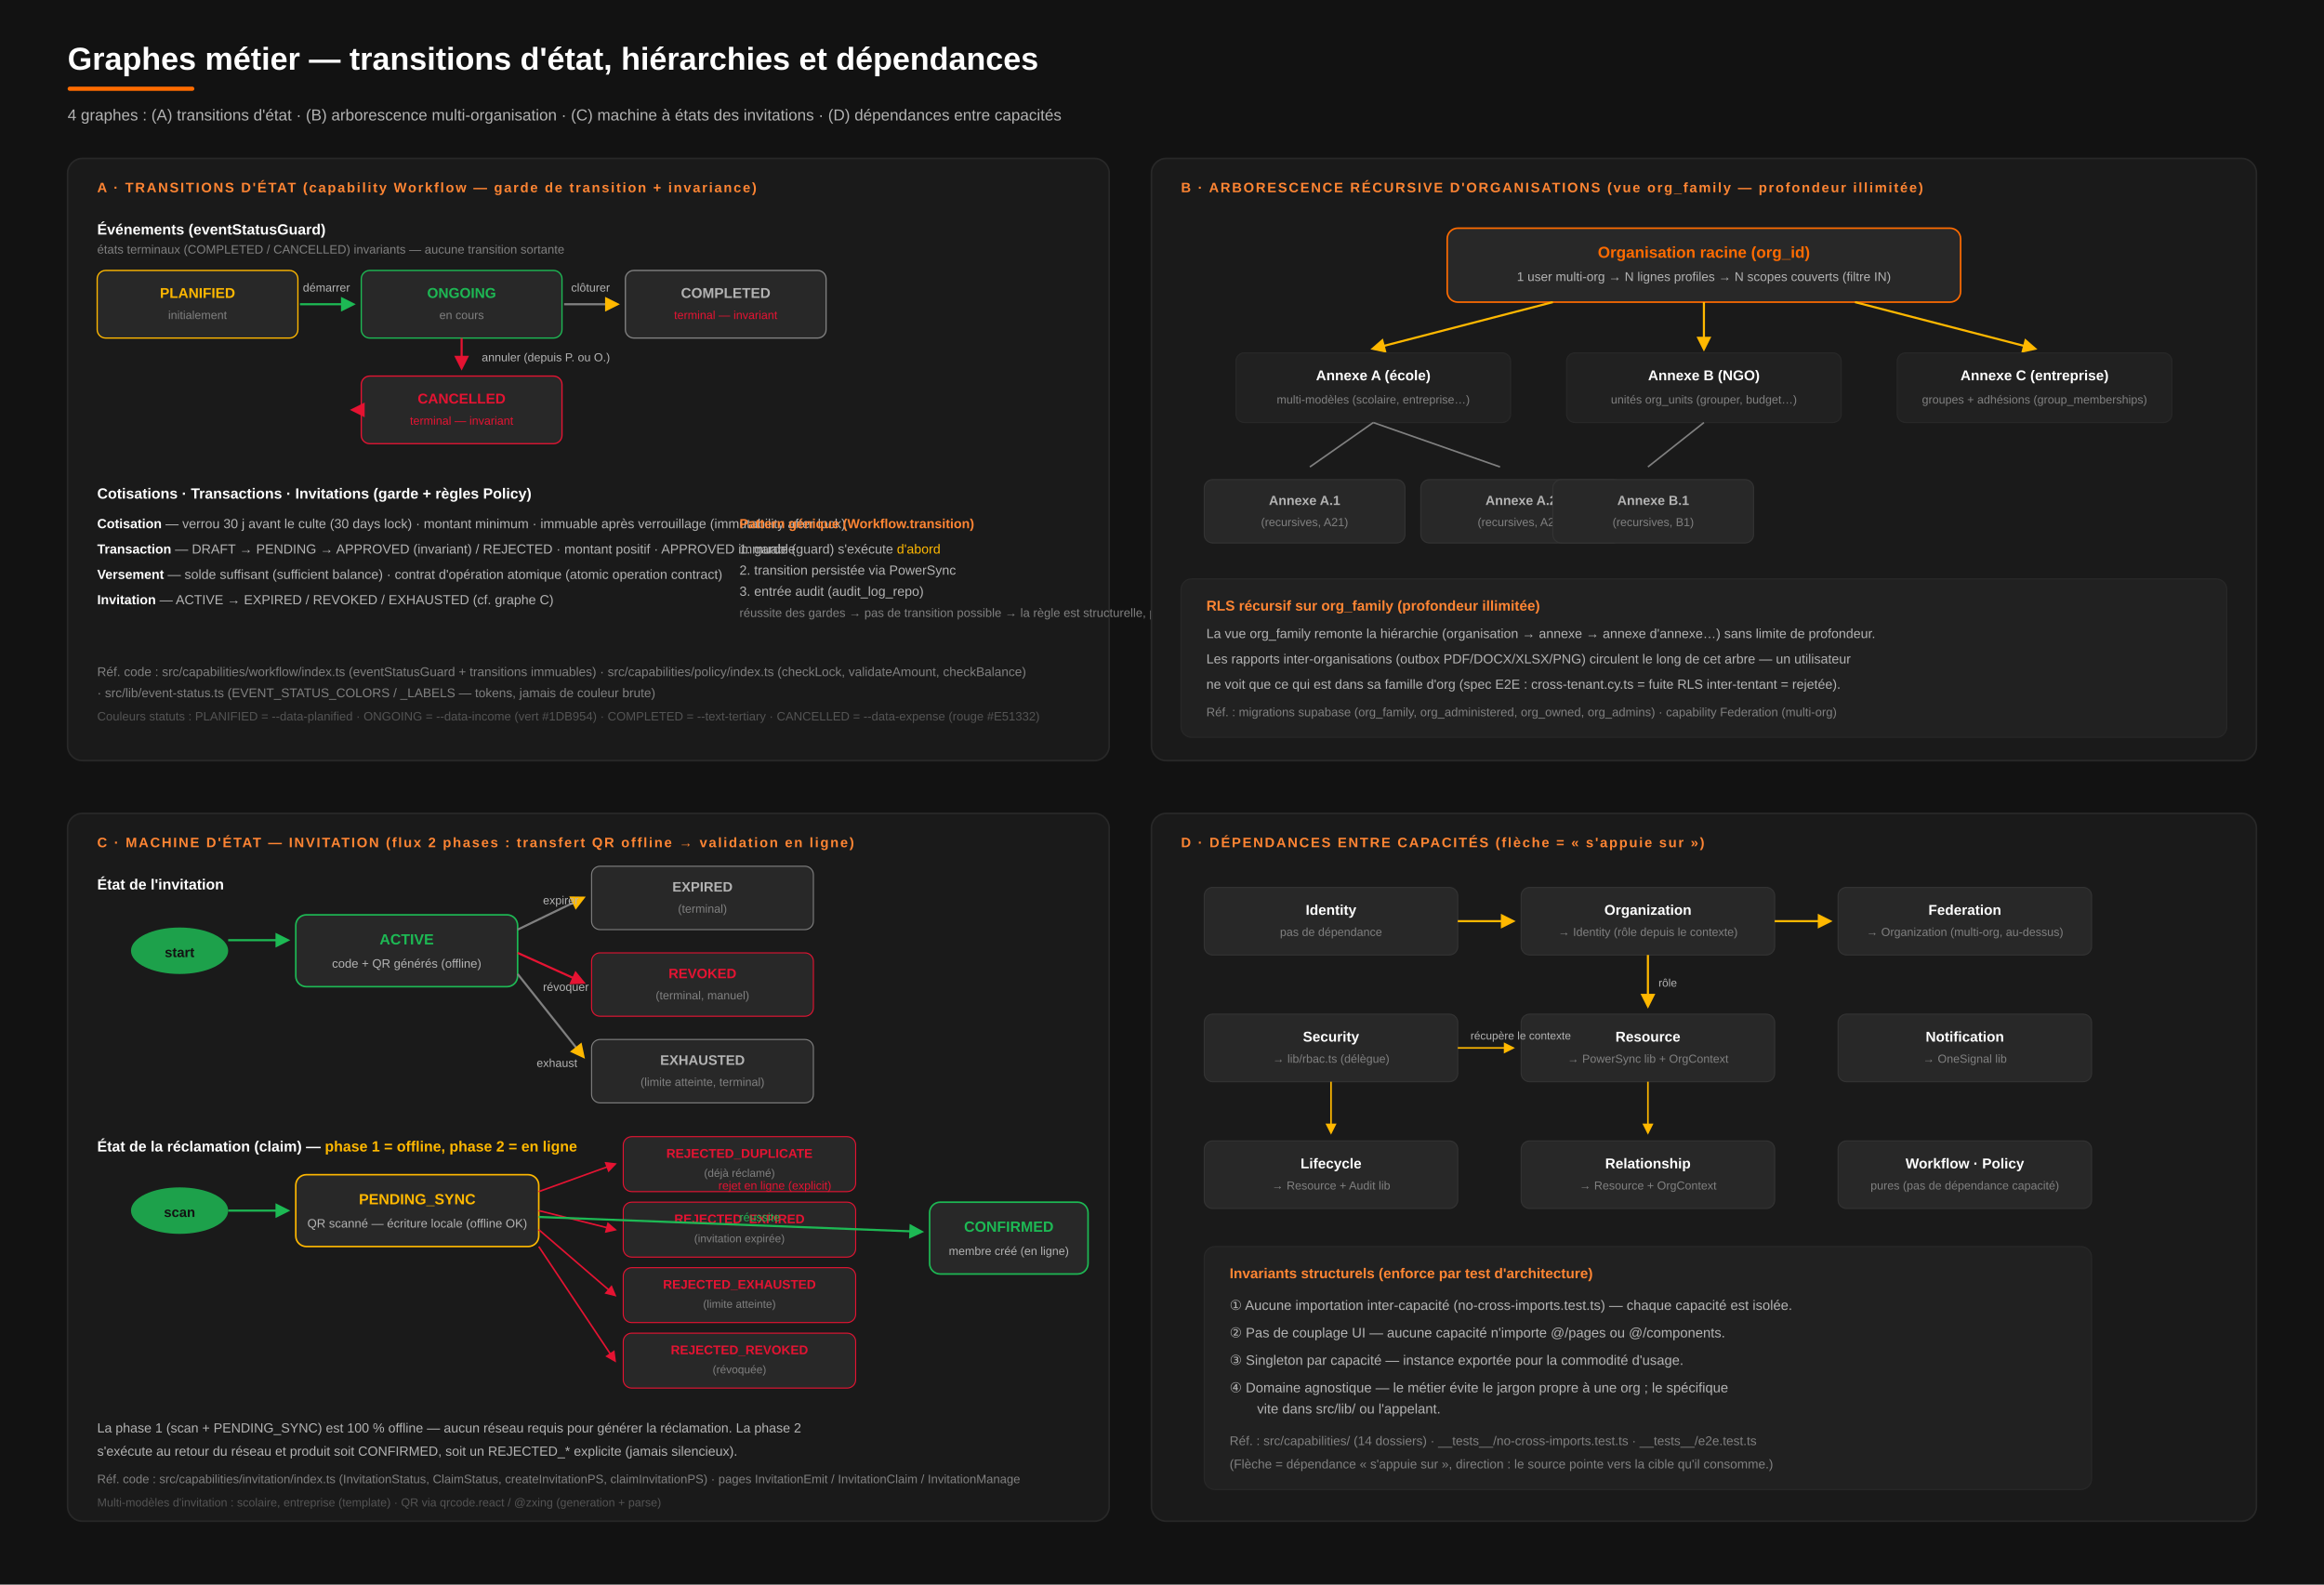
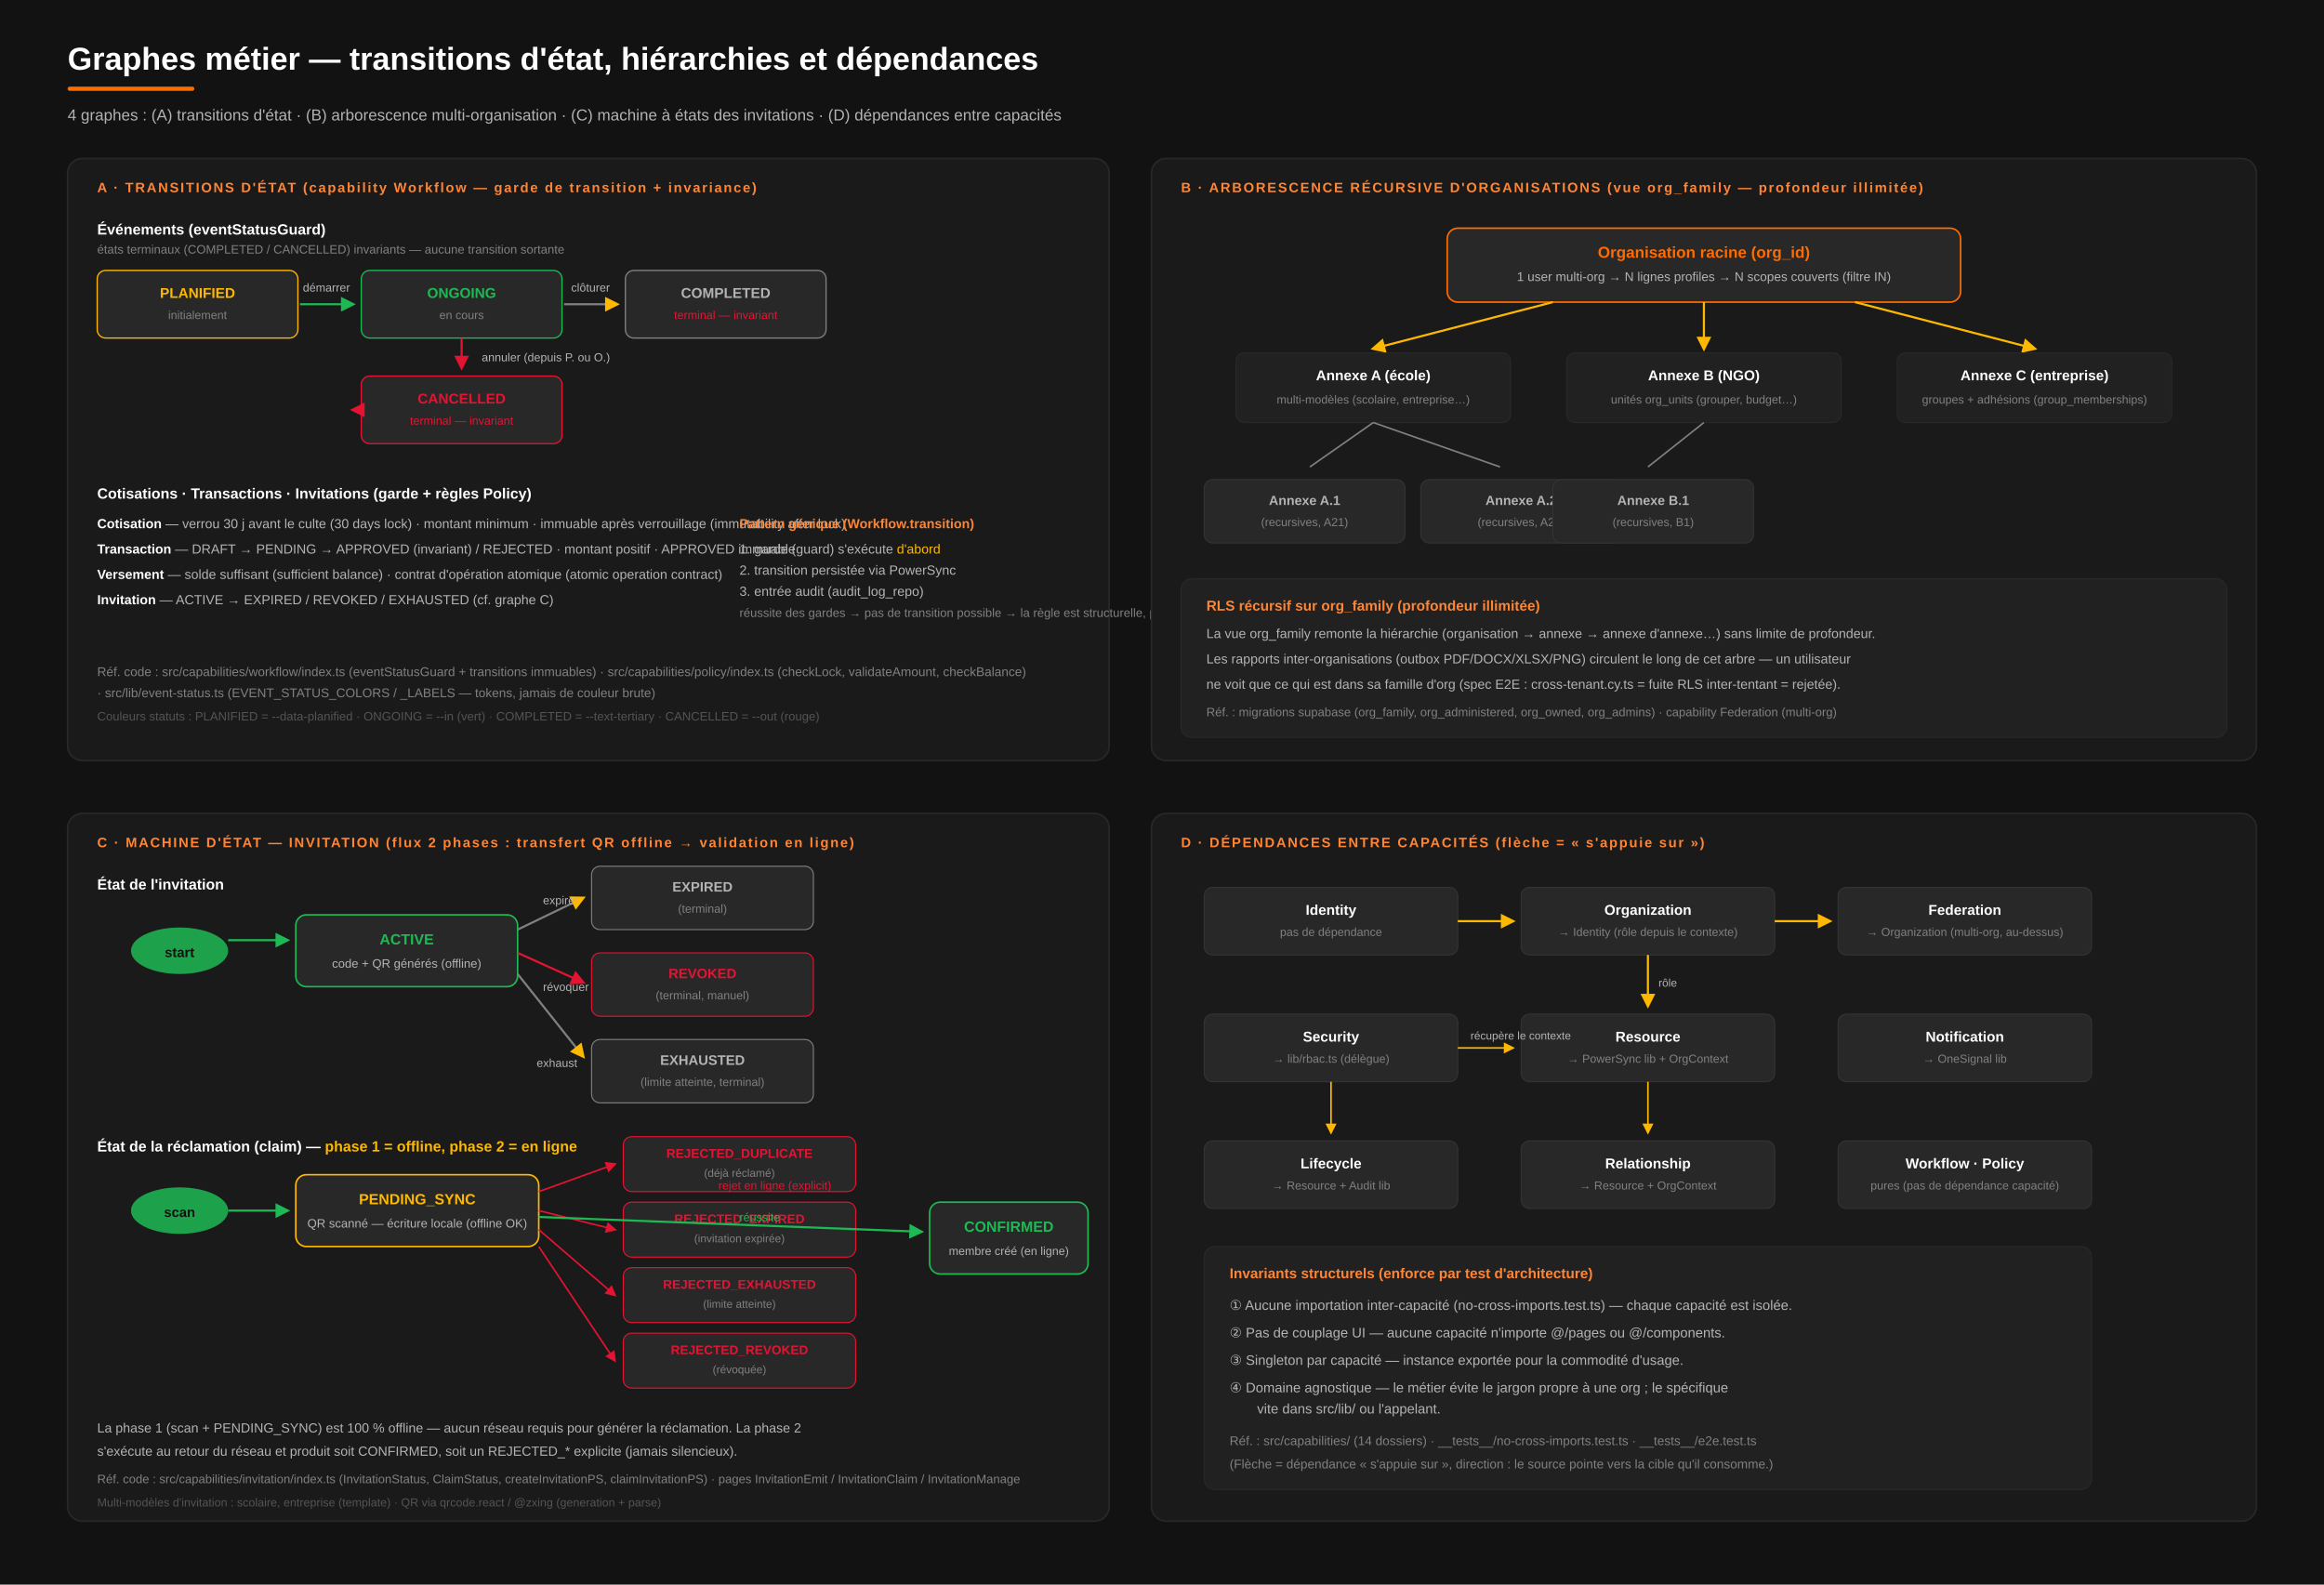
<svg xmlns="http://www.w3.org/2000/svg" width="2200" height="1500" viewBox="0 0 2200 1500" role="img" aria-label="Graphes métier de Lumina : transitions d'état des événements, arborescence récursive d'organisation, machine à états des invitations et arborescence de dépendances des capacités">
  <defs>
    <marker id="arrow" viewBox="0 0 10 10" refX="8" refY="5" markerWidth="7" markerHeight="7" orient="auto-start-reverse">
      <path d="M0,0 L10,5 L0,10 z" fill="#FFB800" />
    </marker>
    <marker id="arrowGreen" viewBox="0 0 10 10" refX="8" refY="5" markerWidth="7" markerHeight="7" orient="auto-start-reverse">
      <path d="M0,0 L10,5 L0,10 z" fill="#1DB954" />
    </marker>
    <marker id="arrowRed" viewBox="0 0 10 10" refX="8" refY="5" markerWidth="7" markerHeight="7" orient="auto-start-reverse">
      <path d="M0,0 L10,5 L0,10 z" fill="#E51332" />
    </marker>
  </defs>
  <rect width="2200" height="1500" fill="#121212" />
  <text x="64" y="66" font-family="'Segoe UI', Arial, sans-serif" font-size="30" font-weight="800" fill="#FFFFFF">Graphes métier — transitions d'état, hiérarchies et dépendances</text>
  <rect x="64" y="82" width="120" height="4" rx="2" fill="#FF6B00" />
  <text x="64" y="114" font-family="Arial" font-size="15" fill="#B3B3B3">4 graphes : (A) transitions d'état · (B) arborescence multi-organisation · (C) machine à états des invitations · (D) dépendances entre capacités</text>
  <rect x="64" y="150" width="986" height="570" rx="14" fill="#1A1A1A" stroke="#282828" stroke-width="1.5" />
  <text x="92" y="182" font-family="Arial" font-size="13" font-weight="700" fill="#FF8533" letter-spacing="1.5">A · TRANSITIONS D'ÉTAT (capability Workflow — garde de transition + invariance)</text>
  <text x="92" y="222" font-family="Arial" font-size="14" font-weight="700" fill="#FFFFFF">Événements (eventStatusGuard)</text>
  <text x="92" y="240" font-family="Arial" font-size="11.5" fill="#808080">états terminaux (COMPLETED / CANCELLED) invariants — aucune transition sortante</text>
  <rect x="92" y="256" width="190" height="64" rx="8" fill="#282828" stroke="#FFB800" stroke-width="1.2" />
  <text x="187" y="282" font-family="Arial" font-size="13.5" font-weight="600" fill="#FFB800" text-anchor="middle">PLANIFIED</text>
  <text x="187" y="302" font-family="Arial" font-size="11" fill="#808080" text-anchor="middle">initialement</text>
  <rect x="342" y="256" width="190" height="64" rx="8" fill="#282828" stroke="#1DB954" stroke-width="1.2" />
  <text x="437" y="282" font-family="Arial" font-size="13.5" font-weight="600" fill="#1DB954" text-anchor="middle">ONGOING</text>
  <text x="437" y="302" font-family="Arial" font-size="11" fill="#808080" text-anchor="middle">en cours</text>
  <rect x="592" y="256" width="190" height="64" rx="8" fill="#282828" stroke="#808080" stroke-width="1.2" />
  <text x="687" y="282" font-family="Arial" font-size="13.5" font-weight="600" fill="#B3B3B3" text-anchor="middle">COMPLETED</text>
  <text x="687" y="302" font-family="Arial" font-size="11" fill="#E51332" text-anchor="middle">terminal — invariant</text>
  <rect x="342" y="356" width="190" height="64" rx="8" fill="#282828" stroke="#E51332" stroke-width="1.2" />
  <text x="437" y="382" font-family="Arial" font-size="13.5" font-weight="600" fill="#E51332" text-anchor="middle">CANCELLED</text>
  <text x="437" y="402" font-family="Arial" font-size="11" fill="#E51332" text-anchor="middle">terminal — invariant</text>
  <line x1="284" y1="288" x2="334" y2="288" stroke="#1DB954" stroke-width="2" marker-end="url(#arrowGreen)" />
  <text x="309" y="276" font-family="Arial" font-size="11" fill="#B3B3B3" text-anchor="middle">démarrer</text>
  <line x1="534" y1="288" x2="584" y2="288" stroke="#808080" stroke-width="2" marker-end="url(#arrow)" />
  <text x="559" y="276" font-family="Arial" font-size="11" fill="#B3B3B3" text-anchor="middle">clôturer</text>
  <line x1="342" y1="388" x2="334" y2="388" stroke="#E51332" stroke-width="2" marker-end="url(#arrowRed)" />
  <line x1="437" y1="320" x2="437" y2="348" stroke="#E51332" stroke-width="2" marker-end="url(#arrowRed)" />
  <text x="456" y="342" font-family="Arial" font-size="11" fill="#B3B3B3">annuler (depuis P. ou O.)</text>
  <text x="92" y="472" font-family="Arial" font-size="14" font-weight="700" fill="#FFFFFF">Cotisations · Transactions · Invitations (garde + règles Policy)</text>
  <text x="92" y="500" font-family="Arial" font-size="12.5" fill="#B3B3B3">
    <tspan font-weight="700" fill="#FFFFFF">Cotisation</tspan> — verrou 30 j avant le culte (30 days lock) · montant minimum · immuable après verrouillage (immutability after lock)</text>
  <text x="92" y="524" font-family="Arial" font-size="12.5" fill="#B3B3B3">
    <tspan font-weight="700" fill="#FFFFFF">Transaction</tspan> — DRAFT → PENDING → APPROVED (invariant) / REJECTED · montant positif · APPROVED immuable</text>
  <text x="92" y="548" font-family="Arial" font-size="12.5" fill="#B3B3B3">
    <tspan font-weight="700" fill="#FFFFFF">Versement</tspan> — solde suffisant (sufficient balance) · contrat d'opération atomique (atomic operation contract)</text>
  <text x="92" y="572" font-family="Arial" font-size="12.5" fill="#B3B3B3">
    <tspan font-weight="700" fill="#FFFFFF">Invitation</tspan> — ACTIVE → EXPIRED / REVOKED / EXHAUSTED (cf. graphe C)</text>
  <text x="700" y="500" font-family="Arial" font-size="12.5" font-weight="700" fill="#FF8533">Pattern génique (Workflow.transition)</text>
  <text x="700" y="524" font-family="Arial" font-size="12.5" fill="#B3B3B3">1. garde (guard) s'exécute <tspan fill="#FFB800">d'abord</tspan>
  </text>
  <text x="700" y="544" font-family="Arial" font-size="12.5" fill="#B3B3B3">2. transition persistée via PowerSync</text>
  <text x="700" y="564" font-family="Arial" font-size="12.5" fill="#B3B3B3">3. entrée audit (audit_log_repo)</text>
  <text x="700" y="584" font-family="Arial" font-size="11.5" fill="#808080">réussite des gardes → pas de transition possible → la règle est structurelle, pas optionnelle</text>
  <text x="92" y="640" font-family="Arial" font-size="12" fill="#808080">Réf. code : src/capabilities/workflow/index.ts (eventStatusGuard + transitions immuables) · src/capabilities/policy/index.ts (checkLock, validateAmount, checkBalance)</text>
  <text x="92" y="660" font-family="Arial" font-size="12" fill="#808080">· src/lib/event-status.ts (EVENT_STATUS_COLORS / _LABELS — tokens, jamais de couleur brute)</text>
-   <text x="92" y="682" font-family="Arial" font-size="11.5" fill="#535353">Couleurs statuts : PLANIFIED = --data-planified · ONGOING = --data-income (vert #1DB954) · COMPLETED = --text-tertiary · CANCELLED = --data-expense (rouge #E51332)</text>
+   <text x="92" y="682" font-family="Arial" font-size="11.5" fill="#535353">Couleurs statuts : PLANIFIED = --data-planified · ONGOING = --in (vert) · COMPLETED = --text-tertiary · CANCELLED = --out (rouge)</text>
  <rect x="1090" y="150" width="1046" height="570" rx="14" fill="#1A1A1A" stroke="#282828" stroke-width="1.5" />
  <text x="1118" y="182" font-family="Arial" font-size="13" font-weight="700" fill="#FF8533" letter-spacing="1.5">B · ARBORESCENCE RÉCURSIVE D'ORGANISATIONS (vue org_family — profondeur illimitée)</text>
  <rect x="1370" y="216" width="486" height="70" rx="10" fill="#282828" stroke="#FF6B00" stroke-width="1.5" />
  <text x="1613" y="244" font-family="Arial" font-size="15" font-weight="700" fill="#FF6B00" text-anchor="middle">Organisation racine (org_id)</text>
  <text x="1613" y="266" font-family="Arial" font-size="12" fill="#B3B3B3" text-anchor="middle">1 user multi-org → N lignes profiles → N scopes couverts (filtre IN)</text>
  <line x1="1470" y1="286" x2="1300" y2="330" stroke="#FFB800" stroke-width="2" marker-end="url(#arrow)" />
  <line x1="1613" y1="286" x2="1613" y2="330" stroke="#FFB800" stroke-width="2" marker-end="url(#arrow)" />
  <line x1="1756" y1="286" x2="1926" y2="330" stroke="#FFB800" stroke-width="2" marker-end="url(#arrow)" />
  <rect x="1170" y="334" width="260" height="66" rx="8" fill="#212121" stroke="#282828" />
  <text x="1300" y="360" font-family="Arial" font-size="13.5" font-weight="600" fill="#FFFFFF" text-anchor="middle">Annexe A (école)</text>
  <text x="1300" y="382" font-family="Arial" font-size="11" fill="#808080" text-anchor="middle">multi-modèles (scolaire, entreprise…)</text>
  <rect x="1483" y="334" width="260" height="66" rx="8" fill="#212121" stroke="#282828" />
  <text x="1613" y="360" font-family="Arial" font-size="13.5" font-weight="600" fill="#FFFFFF" text-anchor="middle">Annexe B (NGO)</text>
  <text x="1613" y="382" font-family="Arial" font-size="11" fill="#808080" text-anchor="middle">unités org_units (grouper, budget…)</text>
  <rect x="1796" y="334" width="260" height="66" rx="8" fill="#212121" stroke="#282828" />
  <text x="1926" y="360" font-family="Arial" font-size="13.5" font-weight="600" fill="#FFFFFF" text-anchor="middle">Annexe C (entreprise)</text>
  <text x="1926" y="382" font-family="Arial" font-size="11" fill="#808080" text-anchor="middle">groupes + adhésions (group_memberships)</text>
  <line x1="1300" y1="400" x2="1240" y2="442" stroke="#808080" stroke-width="1.5" marker-end="url(#arrowGray)" />
  <line x1="1300" y1="400" x2="1420" y2="442" stroke="#808080" stroke-width="1.5" marker-end="url(#arrowGray)" />
  <line x1="1613" y1="400" x2="1560" y2="442" stroke="#808080" stroke-width="1.5" marker-end="url(#arrowGray)" />
  <rect x="1140" y="454" width="190" height="60" rx="8" fill="#282828" stroke="#333333" />
  <text x="1235" y="478" font-family="Arial" font-size="12.5" font-weight="600" fill="#B3B3B3" text-anchor="middle">Annexe A.1</text>
  <text x="1235" y="498" font-family="Arial" font-size="11" fill="#808080" text-anchor="middle">(recursives, A21)</text>
  <rect x="1345" y="454" width="190" height="60" rx="8" fill="#282828" stroke="#333333" />
  <text x="1440" y="478" font-family="Arial" font-size="12.5" font-weight="600" fill="#B3B3B3" text-anchor="middle">Annexe A.2</text>
  <text x="1440" y="498" font-family="Arial" font-size="11" fill="#808080" text-anchor="middle">(recursives, A22)</text>
  <rect x="1470" y="454" width="190" height="60" rx="8" fill="#282828" stroke="#333333" />
  <text x="1565" y="478" font-family="Arial" font-size="12.5" font-weight="600" fill="#B3B3B3" text-anchor="middle">Annexe B.1</text>
  <text x="1565" y="498" font-family="Arial" font-size="11" fill="#808080" text-anchor="middle">(recursives, B1)</text>
  <rect x="1118" y="548" width="990" height="150" rx="10" fill="#212121" stroke="#282828" />
  <text x="1142" y="578" font-family="Arial" font-size="13.5" font-weight="700" fill="#FF8533">RLS récursif sur org_family (profondeur illimitée)</text>
  <text x="1142" y="604" font-family="Arial" font-size="12.5" fill="#B3B3B3">La vue org_family remonte la hiérarchie (organisation → annexe → annexe d'annexe…) sans limite de profondeur.</text>
  <text x="1142" y="628" font-family="Arial" font-size="12.5" fill="#B3B3B3">Les rapports inter-organisations (outbox PDF/DOCX/XLSX/PNG) circulent le long de cet arbre — un utilisateur</text>
  <text x="1142" y="652" font-family="Arial" font-size="12.5" fill="#B3B3B3">ne voit que ce qui est dans sa famille d'org (spec E2E : cross-tenant.cy.ts = fuite RLS inter-tentant = rejetée).</text>
  <text x="1142" y="678" font-family="Arial" font-size="11.5" fill="#808080">Réf. : migrations supabase (org_family, org_administered, org_owned, org_admins) · capability Federation (multi-org)</text>
  <rect x="64" y="770" width="986" height="670" rx="14" fill="#1A1A1A" stroke="#282828" stroke-width="1.5" />
  <text x="92" y="802" font-family="Arial" font-size="13" font-weight="700" fill="#FF8533" letter-spacing="1.5">C · MACHINE D'ÉTAT — INVITATION (flux 2 phases : transfert QR offline → validation en ligne)</text>
  <text x="92" y="842" font-family="Arial" font-size="14" font-weight="700" fill="#FFFFFF">État de l'invitation</text>
  <ellipse cx="170" cy="900" rx="46" ry="22" fill="#1DB954" opacity="0.85" />
  <text x="170" y="906" font-family="Arial" font-size="13" font-weight="700" fill="#121212" text-anchor="middle">start</text>
  <rect x="280" y="866" width="210" height="68" rx="10" fill="#282828" stroke="#1DB954" stroke-width="1.5" />
  <text x="385" y="894" font-family="Arial" font-size="14" font-weight="600" fill="#1DB954" text-anchor="middle">ACTIVE</text>
  <text x="385" y="916" font-family="Arial" font-size="11.5" fill="#B3B3B3" text-anchor="middle">code + QR générés (offline)</text>
  <rect x="560" y="820" width="210" height="60" rx="8" fill="#282828" stroke="#808080" />
  <text x="665" y="844" font-family="Arial" font-size="13" font-weight="600" fill="#B3B3B3" text-anchor="middle">EXPIRED</text>
  <text x="665" y="864" font-family="Arial" font-size="11" fill="#808080" text-anchor="middle">(terminal)</text>
  <rect x="560" y="902" width="210" height="60" rx="8" fill="#282828" stroke="#E51332" />
  <text x="665" y="926" font-family="Arial" font-size="13" font-weight="600" fill="#E51332" text-anchor="middle">REVOKED</text>
  <text x="665" y="946" font-family="Arial" font-size="11" fill="#808080" text-anchor="middle">(terminal, manuel)</text>
  <rect x="560" y="984" width="210" height="60" rx="8" fill="#282828" stroke="#808080" />
  <text x="665" y="1008" font-family="Arial" font-size="13" font-weight="600" fill="#B3B3B3" text-anchor="middle">EXHAUSTED</text>
  <text x="665" y="1028" font-family="Arial" font-size="11" fill="#808080" text-anchor="middle">(limite atteinte, terminal)</text>
  <line x1="216" y1="890" x2="272" y2="890" stroke="#1DB954" stroke-width="2" marker-end="url(#arrowGreen)" />
  <line x1="490" y1="880" x2="552" y2="850" stroke="#808080" stroke-width="2" marker-end="url(#arrow)" />
  <text x="514" y="856" font-family="Arial" font-size="11" fill="#B3B3B3">expirer</text>
  <line x1="490" y1="902" x2="552" y2="930" stroke="#E51332" stroke-width="2" marker-end="url(#arrowRed)" />
  <text x="514" y="938" font-family="Arial" font-size="11" fill="#B3B3B3">révoquer</text>
  <line x1="490" y1="922" x2="552" y2="1000" stroke="#808080" stroke-width="2" marker-end="url(#arrow)" />
  <text x="508" y="1010" font-family="Arial" font-size="11" fill="#B3B3B3">exhaust</text>
  <text x="92" y="1090" font-family="Arial" font-size="14" font-weight="700" fill="#FFFFFF">État de la réclamation (claim) — <tspan fill="#FFB800">phase 1 = offline, phase 2 = en ligne</tspan>
  </text>
  <ellipse cx="170" cy="1146" rx="46" ry="22" fill="#1DB954" opacity="0.85" />
  <text x="170" y="1152" font-family="Arial" font-size="13" font-weight="700" fill="#121212" text-anchor="middle">scan</text>
  <rect x="280" y="1112" width="230" height="68" rx="10" fill="#282828" stroke="#FFB800" stroke-width="1.5" />
  <text x="395" y="1140" font-family="Arial" font-size="14" font-weight="600" fill="#FFB800" text-anchor="middle">PENDING_SYNC</text>
  <text x="395" y="1162" font-family="Arial" font-size="11.5" fill="#B3B3B3" text-anchor="middle">QR scanné — écriture locale (offline OK)</text>
  <rect x="590" y="1076" width="220" height="52" rx="8" fill="#282828" stroke="#E51332" />
  <text x="700" y="1096" font-family="Arial" font-size="12" font-weight="600" fill="#E51332" text-anchor="middle">REJECTED_DUPLICATE</text>
  <text x="700" y="1114" font-family="Arial" font-size="10.5" fill="#808080" text-anchor="middle">(déjà réclamé)</text>
  <rect x="590" y="1138" width="220" height="52" rx="8" fill="#282828" stroke="#E51332" />
  <text x="700" y="1158" font-family="Arial" font-size="12" font-weight="600" fill="#E51332" text-anchor="middle">REJECTED_EXPIRED</text>
  <text x="700" y="1176" font-family="Arial" font-size="10.5" fill="#808080" text-anchor="middle">(invitation expirée)</text>
  <rect x="590" y="1200" width="220" height="52" rx="8" fill="#282828" stroke="#E51332" />
  <text x="700" y="1220" font-family="Arial" font-size="12" font-weight="600" fill="#E51332" text-anchor="middle">REJECTED_EXHAUSTED</text>
  <text x="700" y="1238" font-family="Arial" font-size="10.5" fill="#808080" text-anchor="middle">(limite atteinte)</text>
  <rect x="590" y="1262" width="220" height="52" rx="8" fill="#282828" stroke="#E51332" />
  <text x="700" y="1282" font-family="Arial" font-size="12" font-weight="600" fill="#E51332" text-anchor="middle">REJECTED_REVOKED</text>
  <text x="700" y="1300" font-family="Arial" font-size="10.5" fill="#808080" text-anchor="middle">(révoquée)</text>
  <rect x="880" y="1138" width="150" height="68" rx="10" fill="#282828" stroke="#1DB954" stroke-width="1.5" />
  <text x="955" y="1166" font-family="Arial" font-size="14" font-weight="600" fill="#1DB954" text-anchor="middle">CONFIRMED</text>
  <text x="955" y="1188" font-family="Arial" font-size="11" fill="#B3B3B3" text-anchor="middle">membre créé (en ligne)</text>
  <line x1="216" y1="1146" x2="272" y2="1146" stroke="#1DB954" stroke-width="2" marker-end="url(#arrowGreen)" />
  <line x1="510" y1="1128" x2="582" y2="1102" stroke="#E51332" stroke-width="1.5" marker-end="url(#arrowRed)" />
  <line x1="510" y1="1146" x2="582" y2="1164" stroke="#E51332" stroke-width="1.5" marker-end="url(#arrowRed)" />
  <line x1="510" y1="1164" x2="582" y2="1226" stroke="#E51332" stroke-width="1.5" marker-end="url(#arrowRed)" />
  <line x1="510" y1="1180" x2="582" y2="1288" stroke="#E51332" stroke-width="1.5" marker-end="url(#arrowRed)" />
  <line x1="510" y1="1152" x2="872" y2="1166" stroke="#1DB954" stroke-width="2" marker-end="url(#arrowGreen)" />
  <text x="680" y="1126" font-family="Arial" font-size="11" fill="#E51332">rejet en ligne (explicit)</text>
  <text x="700" y="1156" font-family="Arial" font-size="11" fill="#1DB954">réussite</text>
  <text x="92" y="1356" font-family="Arial" font-size="12.5" fill="#B3B3B3">La phase 1 (scan + PENDING_SYNC) est 100 % offline — aucun réseau requis pour générer la réclamation. La phase 2</text>
  <text x="92" y="1378" font-family="Arial" font-size="12.5" fill="#B3B3B3">s'exécute au retour du réseau et produit soit CONFIRMED, soit un REJECTED_* explicite (jamais silencieux).</text>
  <text x="92" y="1404" font-family="Arial" font-size="11.5" fill="#808080">Réf. code : src/capabilities/invitation/index.ts (InvitationStatus, ClaimStatus, createInvitationPS, claimInvitationPS) · pages InvitationEmit / InvitationClaim / InvitationManage</text>
  <text x="92" y="1426" font-family="Arial" font-size="11" fill="#535353">Multi-modèles d'invitation : scolaire, entreprise (template) · QR via qrcode.react / @zxing (generation + parse)</text>
  <rect x="1090" y="770" width="1046" height="670" rx="14" fill="#1A1A1A" stroke="#282828" stroke-width="1.5" />
  <text x="1118" y="802" font-family="Arial" font-size="13" font-weight="700" fill="#FF8533" letter-spacing="1.5">D · DÉPENDANCES ENTRE CAPACITÉS (flèche = « s'appuie sur »)</text>
  <rect x="1140" y="840" width="240" height="64" rx="8" fill="#282828" stroke="#333333" />
  <text x="1260" y="866" font-family="Arial" font-size="13.5" font-weight="600" fill="#FFFFFF" text-anchor="middle">Identity</text>
  <text x="1260" y="886" font-family="Arial" font-size="11" fill="#808080" text-anchor="middle">pas de dépendance</text>
  <rect x="1440" y="840" width="240" height="64" rx="8" fill="#282828" stroke="#333333" />
  <text x="1560" y="866" font-family="Arial" font-size="13.5" font-weight="600" fill="#FFFFFF" text-anchor="middle">Organization</text>
  <text x="1560" y="886" font-family="Arial" font-size="11" fill="#808080" text-anchor="middle">→ Identity (rôle depuis le contexte)</text>
  <rect x="1740" y="840" width="240" height="64" rx="8" fill="#282828" stroke="#333333" />
  <text x="1860" y="866" font-family="Arial" font-size="13.5" font-weight="600" fill="#FFFFFF" text-anchor="middle">Federation</text>
  <text x="1860" y="886" font-family="Arial" font-size="11" fill="#808080" text-anchor="middle">→ Organization (multi-org, au-dessus)</text>
  <rect x="1140" y="960" width="240" height="64" rx="8" fill="#282828" stroke="#333333" />
  <text x="1260" y="986" font-family="Arial" font-size="13.5" font-weight="600" fill="#FFFFFF" text-anchor="middle">Security</text>
  <text x="1260" y="1006" font-family="Arial" font-size="11" fill="#808080" text-anchor="middle">→ lib/rbac.ts (délègue)</text>
  <rect x="1440" y="960" width="240" height="64" rx="8" fill="#282828" stroke="#333333" />
  <text x="1560" y="986" font-family="Arial" font-size="13.5" font-weight="600" fill="#FFFFFF" text-anchor="middle">Resource</text>
  <text x="1560" y="1006" font-family="Arial" font-size="11" fill="#808080" text-anchor="middle">→ PowerSync lib + OrgContext</text>
  <rect x="1740" y="960" width="240" height="64" rx="8" fill="#282828" stroke="#333333" />
  <text x="1860" y="986" font-family="Arial" font-size="13.5" font-weight="600" fill="#FFFFFF" text-anchor="middle">Notification</text>
  <text x="1860" y="1006" font-family="Arial" font-size="11" fill="#808080" text-anchor="middle">→ OneSignal lib</text>
  <rect x="1140" y="1080" width="240" height="64" rx="8" fill="#282828" stroke="#333333" />
  <text x="1260" y="1106" font-family="Arial" font-size="13.5" font-weight="600" fill="#FFFFFF" text-anchor="middle">Lifecycle</text>
  <text x="1260" y="1126" font-family="Arial" font-size="11" fill="#808080" text-anchor="middle">→ Resource + Audit lib</text>
  <rect x="1440" y="1080" width="240" height="64" rx="8" fill="#282828" stroke="#333333" />
  <text x="1560" y="1106" font-family="Arial" font-size="13.5" font-weight="600" fill="#FFFFFF" text-anchor="middle">Relationship</text>
  <text x="1560" y="1126" font-family="Arial" font-size="11" fill="#808080" text-anchor="middle">→ Resource + OrgContext</text>
  <rect x="1740" y="1080" width="240" height="64" rx="8" fill="#282828" stroke="#333333" />
  <text x="1860" y="1106" font-family="Arial" font-size="13.5" font-weight="600" fill="#FFFFFF" text-anchor="middle">Workflow · Policy</text>
  <text x="1860" y="1126" font-family="Arial" font-size="11" fill="#808080" text-anchor="middle">pures (pas de dépendance capacité)</text>
  <line x1="1380" y1="872" x2="1432" y2="872" stroke="#FFB800" stroke-width="2" marker-end="url(#arrow)" />
  <line x1="1680" y1="872" x2="1732" y2="872" stroke="#FFB800" stroke-width="2" marker-end="url(#arrow)" />
  <line x1="1560" y1="904" x2="1560" y2="952" stroke="#FFB800" stroke-width="2" marker-end="url(#arrow)" />
  <text x="1570" y="934" font-family="Arial" font-size="10.5" fill="#B3B3B3">rôle</text>
  <line x1="1380" y1="992" x2="1432" y2="992" stroke="#FFB800" stroke-width="1.5" marker-end="url(#arrow)" />
  <text x="1392" y="984" font-family="Arial" font-size="10.5" fill="#B3B3B3">récupère le contexte</text>
  <line x1="1260" y1="1024" x2="1260" y2="1072" stroke="#FFB800" stroke-width="1.5" marker-end="url(#arrow)" />
  <line x1="1560" y1="1024" x2="1560" y2="1072" stroke="#FFB800" stroke-width="1.5" marker-end="url(#arrow)" />
  <rect x="1140" y="1180" width="840" height="230" rx="10" fill="#212121" stroke="#282828" />
  <text x="1164" y="1210" font-family="Arial" font-size="13.5" font-weight="700" fill="#FF8533">Invariants structurels (enforce par test d'architecture)</text>
  <text x="1164" y="1240" font-family="Arial" font-size="13" fill="#B3B3B3">① Aucune importation inter-capacité (no-cross-imports.test.ts) — chaque capacité est isolée.</text>
  <text x="1164" y="1266" font-family="Arial" font-size="13" fill="#B3B3B3">② Pas de couplage UI — aucune capacité n'importe @/pages ou @/components.</text>
  <text x="1164" y="1292" font-family="Arial" font-size="13" fill="#B3B3B3">③ Singleton par capacité — instance exportée pour la commodité d'usage.</text>
  <text x="1164" y="1318" font-family="Arial" font-size="13" fill="#B3B3B3">④ Domaine agnostique — le métier évite le jargon propre à une org ; le spécifique</text>
  <text x="1190" y="1338" font-family="Arial" font-size="13" fill="#B3B3B3">vite dans src/lib/ ou l'appelant.</text>
  <text x="1164" y="1368" font-family="Arial" font-size="12" fill="#808080">Réf. : src/capabilities/ (14 dossiers) · __tests__/no-cross-imports.test.ts · __tests__/e2e.test.ts</text>
  <text x="1164" y="1390" font-family="Arial" font-size="12" fill="#808080">(Flèche = dépendance « s'appuie sur », direction : le source pointe vers la cible qu'il consomme.)</text>
</svg>
